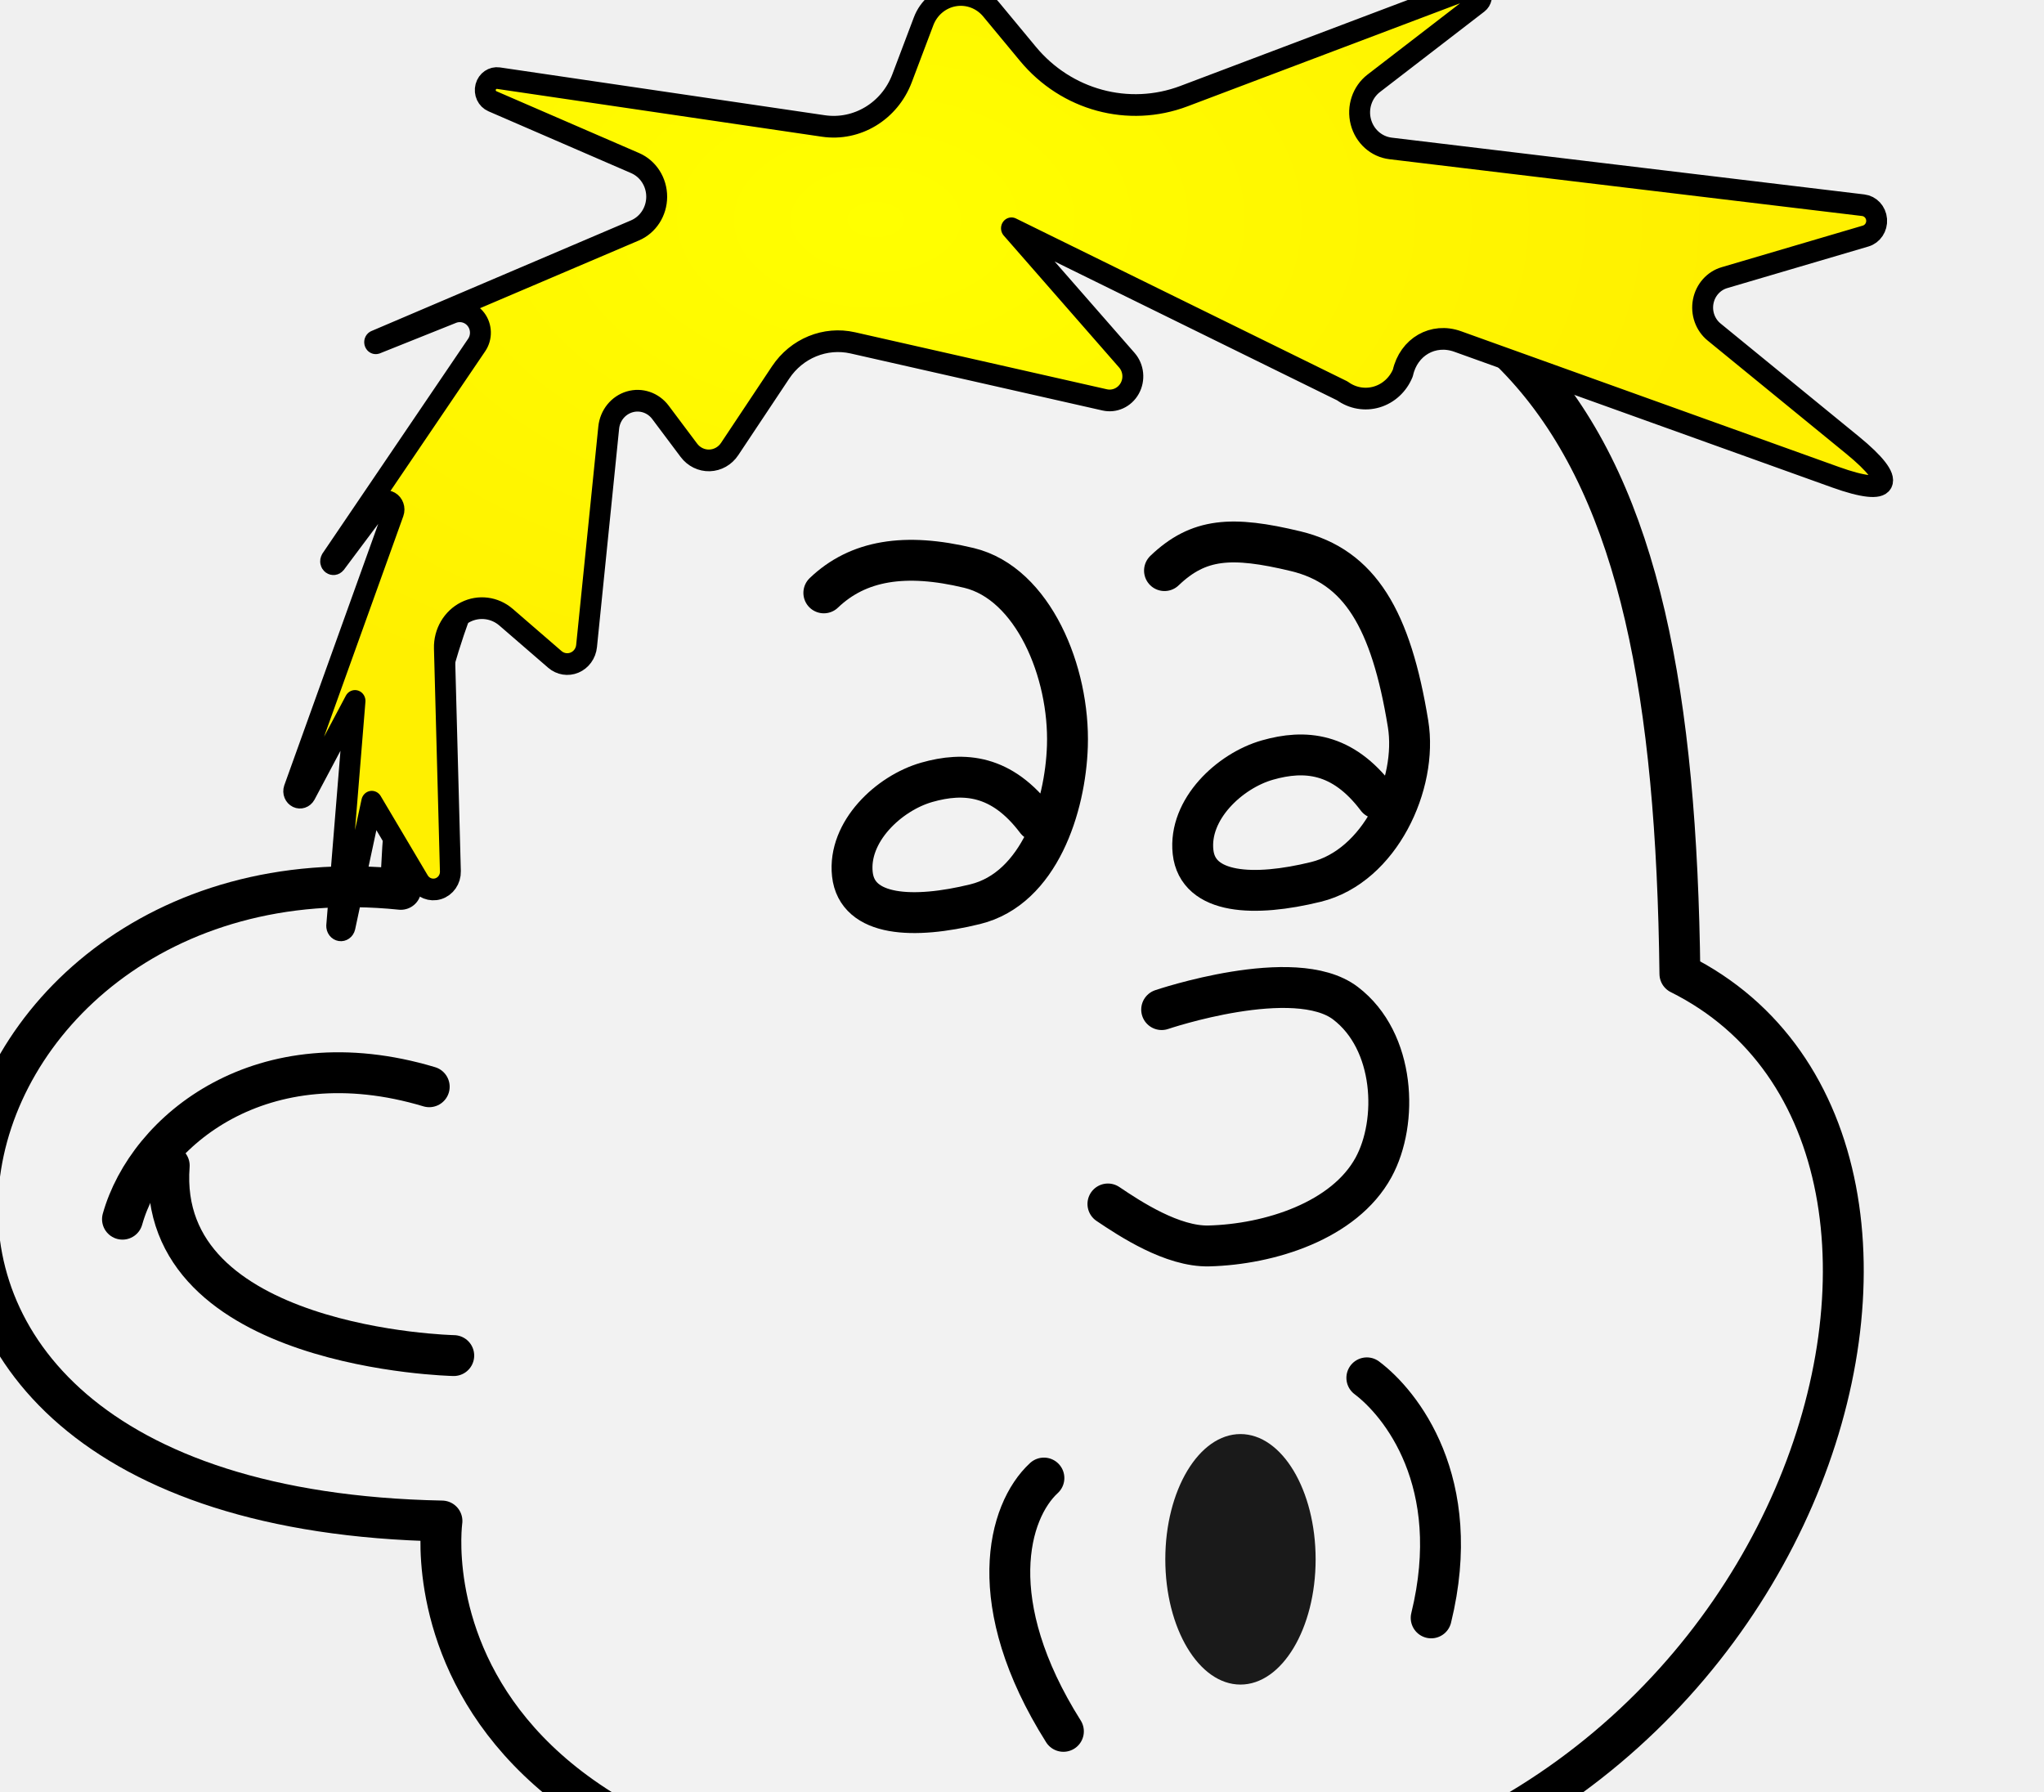
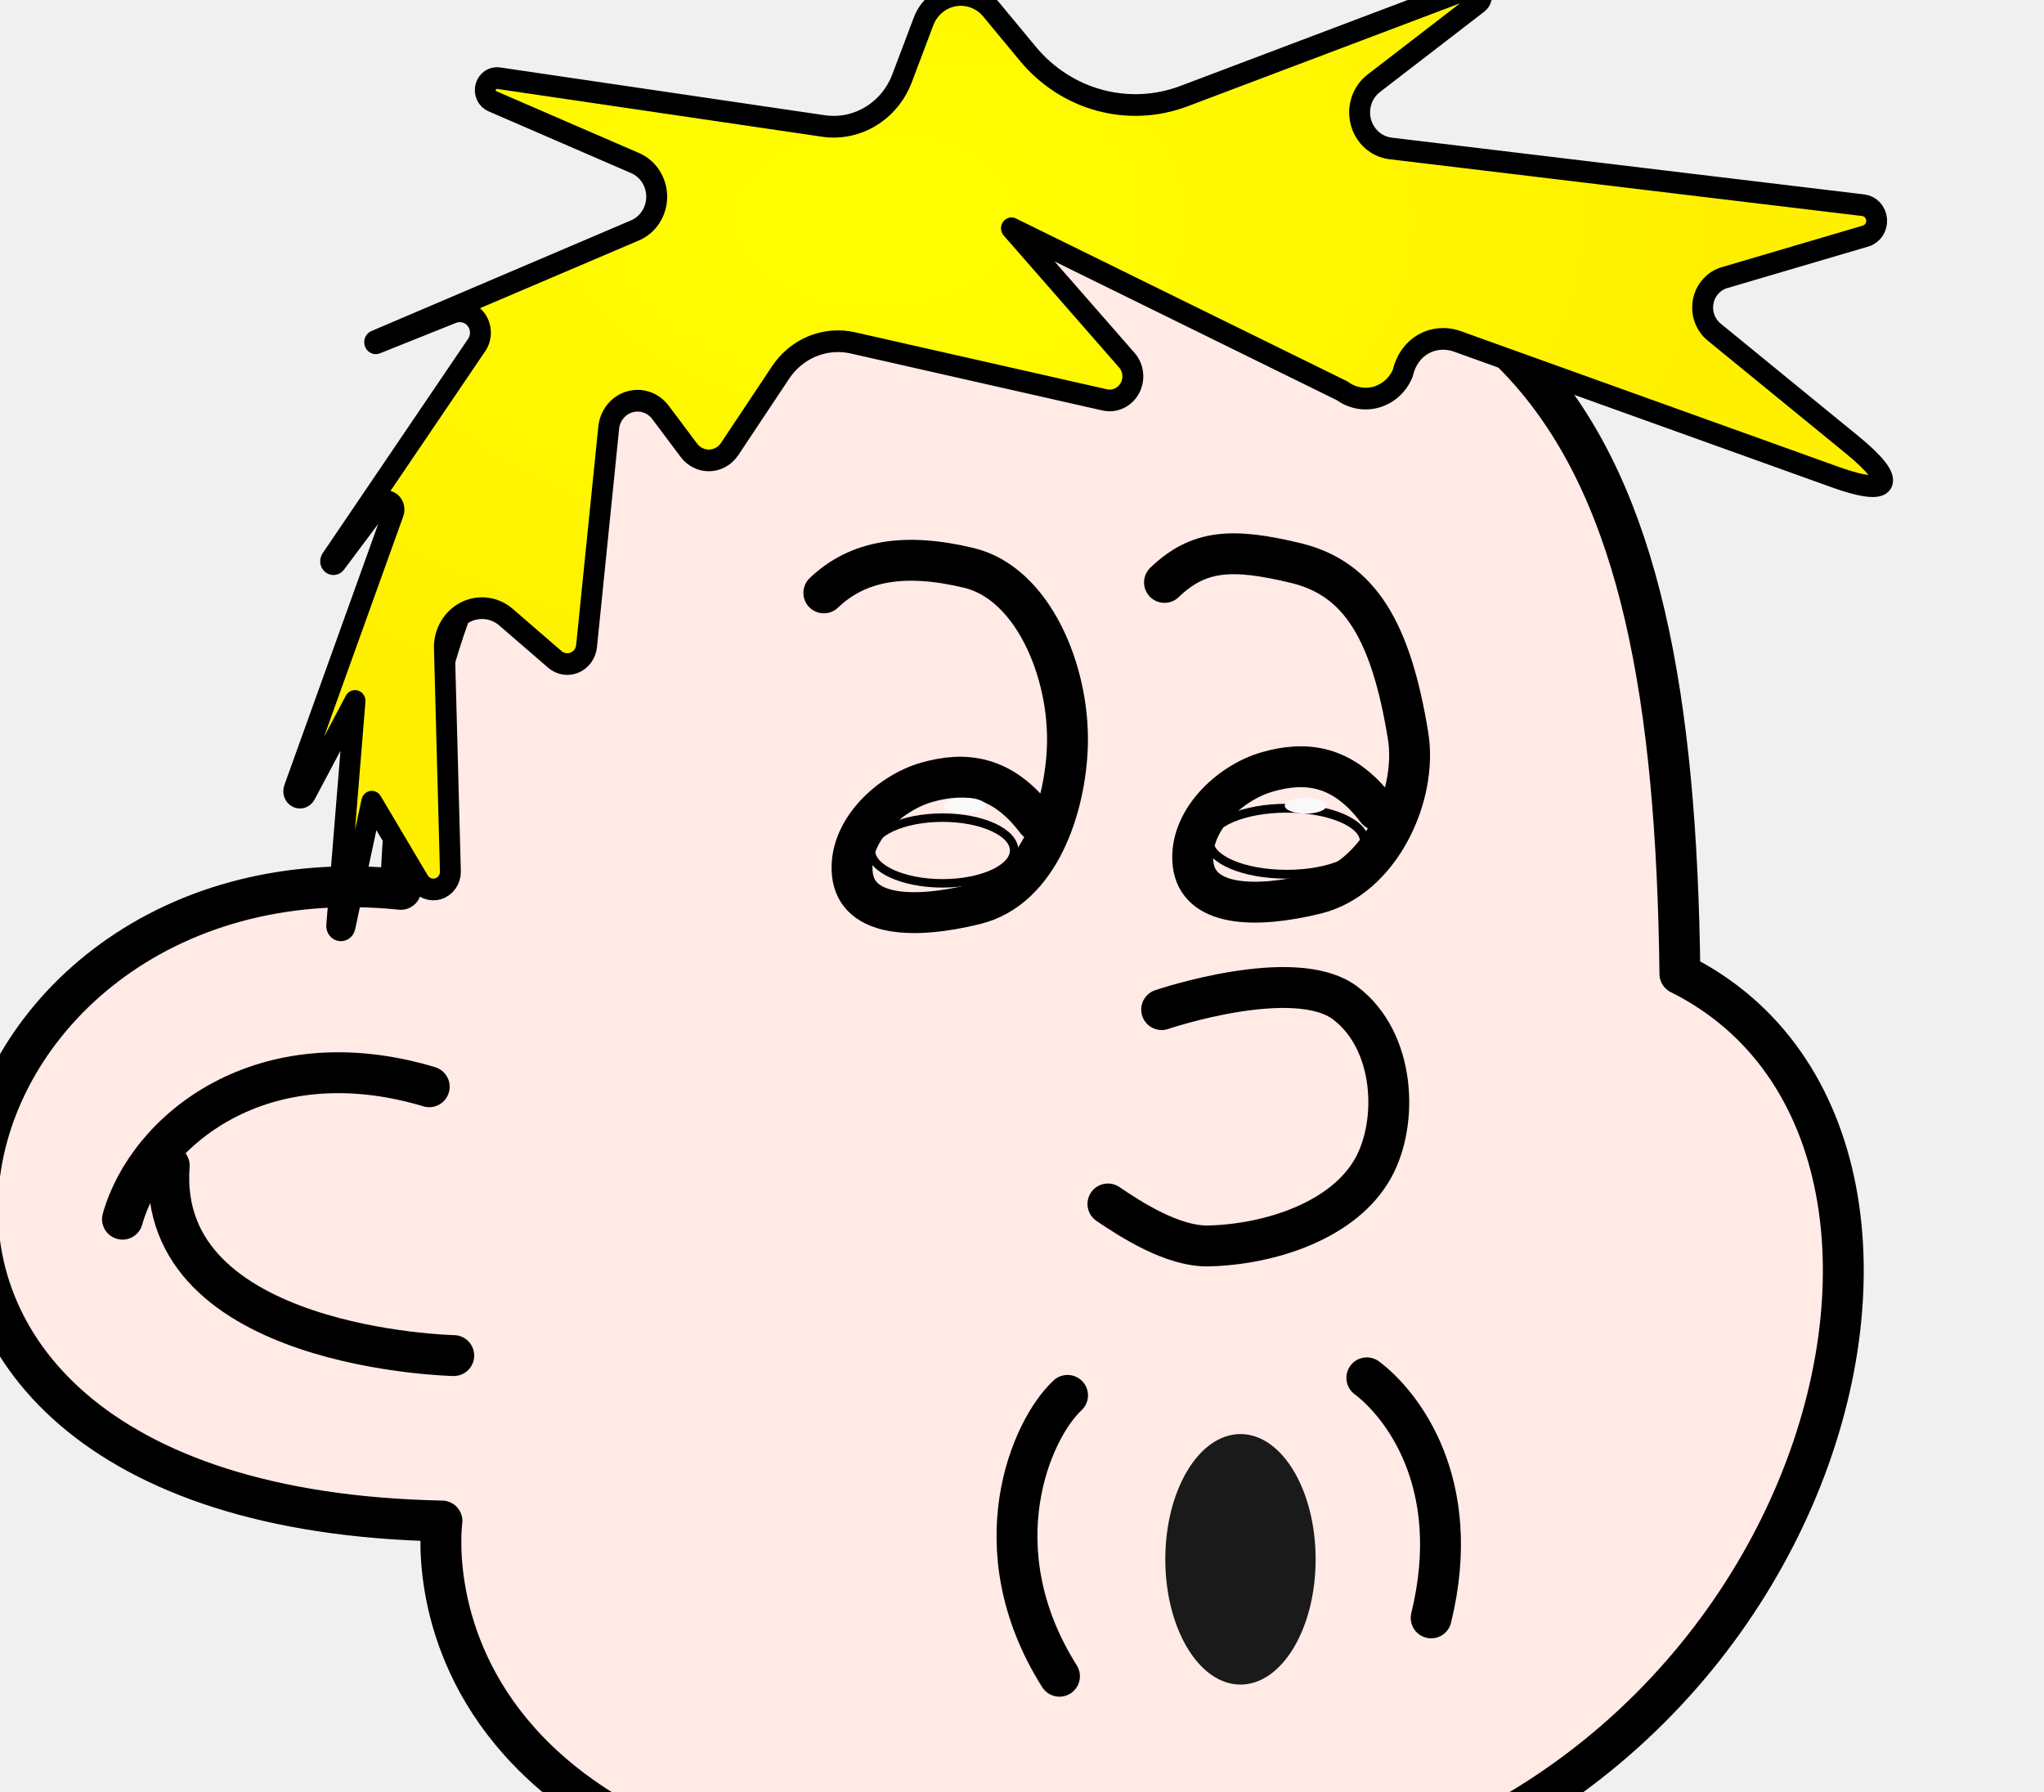
<svg xmlns="http://www.w3.org/2000/svg" xmlns:xlink="http://www.w3.org/1999/xlink" width="1.5in" height="1.315in" viewBox="0 0 144 126.24" version="1.1" id="svg1">
  <defs id="defs1">
    <linearGradient id="linearGradient31">
      <stop style="stop-color:#ffff00;stop-opacity:1;" offset="0" id="stop31" />
      <stop style="stop-color:#fff000;stop-opacity:1;" offset="1" id="stop32" />
    </linearGradient>
    <linearGradient id="linearGradient21">
      <stop style="stop-color:#ffff00;stop-opacity:1;" offset="0" id="stop22" />
      <stop style="stop-color:#ffff00;stop-opacity:1;" offset="0.304" id="stop24" />
      <stop style="stop-color:#ff7900;stop-opacity:1;" offset="0.606" id="stop23" />
      <stop style="stop-color:#ff0000;stop-opacity:1;" offset="0.933" id="stop25" />
      <stop style="stop-color:#ff0000;stop-opacity:1;" offset="1" id="stop21" />
    </linearGradient>
    <linearGradient id="linearGradient3">
      <stop style="stop-color:#ffffff;stop-opacity:1;" offset="0" id="stop3" />
      <stop style="stop-color:#d4d4d4;stop-opacity:1;" offset="0.5" id="stop5" />
      <stop style="stop-color:#cdcdcd;stop-opacity:1;" offset="0.5" id="stop6" />
      <stop style="stop-color:#a3a3a3;stop-opacity:1;" offset="1" id="stop4" />
    </linearGradient>
    <linearGradient xlink:href="#linearGradient3" id="linearGradient11" x1="45.812" y1="18.114" x2="49.078" y2="18.114" gradientUnits="userSpaceOnUse" gradientTransform="rotate(45,39.63012,-23.10609)" />
    <radialGradient xlink:href="#linearGradient21" id="radialGradient22" cx="48.579" cy="20.275" fx="48.579" fy="20.275" r="6.16" gradientTransform="matrix(1.604512,0,0,4.369693,-29.3664,-66.00775)" gradientUnits="userSpaceOnUse" />
    <radialGradient xlink:href="#linearGradient31" id="radialGradient32" cx="60.111" cy="10.505" fx="60.111" fy="10.505" r="49.847" gradientTransform="matrix(1,0,0,0.5986968,0,13.81217)" gradientUnits="userSpaceOnUse" />
  </defs>
  <g id="layer1" style="display:none">
    <path style="fill:url(#radialGradient22);fill-opacity:1;fill-rule:evenodd;stroke:none;stroke-width:0.288;stroke-linecap:round;stroke-linejoin:round;stroke-dasharray:none;stroke-dashoffset:0;stroke-opacity:1" d="M 47.025,27.261 C 46.715,27.049 46.485,26.892 46.236,26.636 45.988,26.38 45.748,25.948 45.618,25.509 45.487,25.069 45.395,24.51 45.239,23.921 45.083,23.332 44.829,22.629 44.566,22.303 c -0.264,-0.326 -0.659,-0.416 -0.831,-0.455 -0.173,-0.039 0.076,-0.908 0.28,-1.195 0.204,-0.287 0.496,-0.543 0.665,-0.823 0.169,-0.28 0.128,-0.912 -0.167,-1.155 -0.295,-0.243 -0.99,-0.407 -1.296,-0.504 -0.306,-0.097 0.01,-1.097 0.209,-1.542 0.2,-0.445 0.438,-0.842 0.497,-1.292 0.059,-0.449 -0.07,-1.006 -0.243,-1.43 -0.174,-0.425 -0.424,-0.8 -0.643,-1.19 -0.219,-0.39 -0.435,-0.848 -0.524,-1.272 -0.089,-0.424 -0.058,-0.862 0.229,-0.8 0.287,0.062 0.876,0.19 1.371,0.207 0.496,0.017 0.691,-0.024 1.142,-0.211 0.451,-0.187 0.981,-0.489 1.404,-0.8 0.423,-0.311 0.756,-0.639 1.066,-1.011 0.31,-0.372 0.593,-0.781 0.855,-1.179 0.262,-0.398 0.814,-1.278 1.014,-1.109 0.2,0.169 0.557,0.562 0.925,0.915 0.367,0.353 0.709,0.63 1.015,0.921 0.306,0.291 0.614,0.637 0.739,1.058 0.125,0.421 0.084,0.935 0.143,1.307 0.059,0.372 0.25,0.682 0.505,0.968 0.255,0.286 0.58,0.566 0.91,0.862 0.33,0.295 0.652,0.596 0.805,1.028 0.153,0.432 0.181,1.121 0.13,1.714 -0.052,0.593 -0.204,1.252 -0.264,1.507 -0.059,0.256 -0.809,-0.644 -1.138,-0.905 -0.328,-0.261 -0.624,-0.357 -0.76,-0.249 -0.137,0.109 -0.162,0.808 -0.015,1.247 0.148,0.439 0.458,0.905 0.724,1.246 0.266,0.341 0.542,0.616 0.571,0.765 0.029,0.149 -0.427,0.551 -0.696,0.927 -0.269,0.376 -0.565,0.928 -0.653,1.258 -0.087,0.33 0.068,0.612 0.061,0.746 -0.007,0.133 -0.441,0.362 -0.634,0.538 -0.192,0.176 -0.311,0.373 -0.389,0.903 -0.078,0.53 -0.097,1.261 -0.435,1.936 -0.338,0.675 -0.951,1.191 -1.606,1.478 -0.655,0.287 -1.253,0.298 -1.595,0.339 -0.342,0.041 -0.455,0.154 -0.512,0.211" id="path21" transform="matrix(-0.7071068,-0.7071068,-0.7071068,0.7071068,63.16373,33.38795)" />
    <path id="path8" style="display:inline;fill:url(#linearGradient11);fill-rule:evenodd;stroke:#000000;stroke-width:0.301;stroke-linecap:round;stroke-linejoin:round;stroke-dasharray:none;stroke-dashoffset:0;stroke-opacity:1" d="m 21.258,6.318 c -0.578,-0.579 -2.185,0.089 -2.764,0.667 l -8.782,8.782 2.096,2.096 8.781,-8.784 c 0.578,-0.578 1.246,-2.184 0.669,-2.762 z" />
    <path id="rect8" style="display:inline;fill:#ffffff;stroke:#000000;stroke-width:0.269;stroke-linecap:round;stroke-linejoin:round;stroke-dasharray:none" d="m 7.922,12.506 a 1.638,1.638 0 0 0 -2.317,0 1.638,1.638 0 0 0 0,2.317 1.638,1.638 0 0 0 1.043,0.476 l 1.918,1.918 -2.971,2.971 a 1.638,1.638 0 0 0 -0.993,0.468 1.638,1.638 0 0 0 1e-6,2.317 1.638,1.638 0 0 0 2.317,0 1.638,1.638 0 0 0 0.471,-0.996 l 2.968,-2.968 1.842,1.842 a 1.638,1.638 0 0 0 0.475,1.041 1.638,1.638 0 0 0 2.317,-1e-6 1.638,1.638 0 0 0 0,-2.317 1.638,1.638 0 0 0 -1.041,-0.475 L 8.397,13.547 a 1.638,1.638 0 0 0 -0.475,-1.041 z" />
    <path id="path1" style="display:inline;fill:#999999;fill-rule:evenodd;stroke:none;stroke-width:2.142;stroke-linecap:round;stroke-linejoin:round;stroke-dasharray:1.416, 1.416" d="m 7.578,12.805 a 1.117,1.117 0 0 0 -1.579,-0.001 1.117,1.117 0 0 0 -0.321,0.898 1.117,1.117 0 0 1 0.303,-0.56 1.117,1.117 0 0 1 1.58,0 1.117,1.117 0 0 1 0.321,0.678 1.117,1.117 0 0 0 -0.304,-1.015 z" />
    <path id="path2" style="display:inline;fill:#999999;fill-rule:evenodd;stroke:none;stroke-width:2.142;stroke-linecap:round;stroke-linejoin:round;stroke-dasharray:1.416, 1.416" d="m 14.649,19.876 a 1.117,1.117 0 0 0 -1.579,-0.001 1.117,1.117 0 0 0 -0.321,0.898 1.117,1.117 0 0 1 0.303,-0.56 1.117,1.117 0 0 1 1.58,0 1.117,1.117 0 0 1 0.321,0.678 1.117,1.117 0 0 0 -0.304,-1.015 z" />
    <path id="path3" style="display:inline;fill:#999999;fill-rule:evenodd;stroke:none;stroke-width:2.142;stroke-linecap:round;stroke-linejoin:round;stroke-dasharray:1.416, 1.416" d="m 6.531,21.045 a 1.117,1.117 0 0 0 -1.579,-0.001 1.117,1.117 0 0 0 -0.321,0.898 1.117,1.117 0 0 1 0.303,-0.56 1.117,1.117 0 0 1 1.58,0 1.117,1.117 0 0 1 0.321,0.678 1.117,1.117 0 0 0 -0.304,-1.015 z" />
    <path style="display:inline;fill:#b3b3b3;fill-rule:evenodd;stroke:#999999;stroke-width:0.288;stroke-linecap:round;stroke-linejoin:round;stroke-dasharray:none;stroke-dashoffset:0;stroke-opacity:1" d="m 8.486,18.038 1.047,1.047" id="path4" />
    <path style="display:inline;fill:#b3b3b3;fill-rule:evenodd;stroke:#999999;stroke-width:0.288;stroke-linecap:round;stroke-linejoin:round;stroke-dasharray:none;stroke-dashoffset:0;stroke-opacity:1" d="m 7.779,18.745 1.047,1.047" id="path5" />
    <path style="display:inline;fill:#b3b3b3;fill-rule:evenodd;stroke:#999999;stroke-width:0.288;stroke-linecap:round;stroke-linejoin:round;stroke-dasharray:none;stroke-dashoffset:0;stroke-opacity:1" d="m 7.072,19.452 1.047,1.047" id="path7" />
  </g>
  <g id="layer2">
-     <path style="display:inline;fill:#f2f2f2;fill-rule:evenodd;stroke:#000000;stroke-width:2.88;stroke-linecap:round;stroke-linejoin:round;stroke-dasharray:none" d="M 31.136,107.166 C -18.048,106.2 -5.71,59.182 28.237,62.661 29.056,31.088 49.014,16.219 67.718,15.15 c 40.138,-2.293 50.171,14.243 50.631,53.464 24.466,12.193 8.638,64.238 -35.177,65.78 -56.376,3.301 -52.036,-27.228 -52.036,-27.228 z" id="path11" />
+     <path style="display:inline;fill:#ffeae5;fill-rule:evenodd;stroke:#000000;stroke-width:2.88;stroke-linecap:round;stroke-linejoin:round;stroke-dasharray:none;fill-opacity:1" d="M 31.136,107.166 C -18.048,106.2 -5.71,59.182 28.237,62.661 29.056,31.088 49.014,16.219 67.718,15.15 c 40.138,-2.293 50.171,14.243 50.631,53.464 24.466,12.193 8.638,64.238 -35.177,65.78 -56.376,3.301 -52.036,-27.228 -52.036,-27.228 z" id="path11" />
+     <ellipse style="fill:none;fill-opacity:1;fill-rule:evenodd;stroke:#000000;stroke-width:0.597;stroke-linecap:round;stroke-linejoin:round;stroke-dasharray:none" id="path6" cx="66.401" cy="59.923" rx="5.047" ry="2.315" />
    <path style="fill:none;fill-opacity:1;fill-rule:evenodd;stroke:#000000;stroke-width:2.88;stroke-linecap:round;stroke-linejoin:round;stroke-dasharray:none;stroke-opacity:1" d="m 58.039,41.772 c 2.404,-2.301 5.718,-2.844 10.228,-1.757 4.509,1.087 7.101,7.329 6.931,12.554 -0.14,4.295 -1.979,10.029 -6.493,11.137 -4.34,1.066 -8.327,0.89 -8.655,-2.11 -0.328,-3 2.571,-5.716 5.243,-6.477 2.622,-0.746 5.28,-0.547 7.723,2.694" id="path23" />
-     <path style="fill:none;fill-opacity:1;fill-rule:evenodd;stroke:#000000;stroke-width:2.88;stroke-linecap:round;stroke-linejoin:round;stroke-dasharray:none;stroke-opacity:1" d="m 82.039,40.203 c 2.404,-2.301 4.738,-2.451 9.247,-1.365 4.509,1.087 6.709,4.779 7.912,12.162 0.691,4.241 -1.979,10.029 -6.493,11.137 -4.34,1.066 -8.327,0.89 -8.655,-2.11 -0.328,-3 2.571,-5.716 5.243,-6.477 2.622,-0.746 5.28,-0.547 7.723,2.694" id="path24" />
+     <path style="fill:none;fill-opacity:1;fill-rule:evenodd;stroke:#000000;stroke-width:2.88;stroke-linecap:round;stroke-linejoin:round;stroke-dasharray:none;stroke-opacity:1" d="m 82.039,41.035 c 2.404,-2.301 4.738,-2.451 9.247,-1.365 4.509,1.087 6.709,4.779 7.912,12.162 0.691,4.241 -1.979,10.029 -6.493,11.137 -4.34,1.066 -8.327,0.89 -8.655,-2.11 -0.328,-3 2.571,-5.716 5.243,-6.477 2.622,-0.746 5.28,-0.547 7.723,2.694" id="path24" />
    <path style="fill:none;fill-opacity:1;fill-rule:evenodd;stroke:#000000;stroke-width:2.88;stroke-linecap:round;stroke-linejoin:round;stroke-dasharray:none;stroke-opacity:1" d="m 81.839,71.133 c 0,0 9.362,-3.177 12.947,-0.452 3.519,2.675 3.734,8.362 1.978,11.573 -2.055,3.758 -7.316,5.421 -11.597,5.531 -2.567,0.065 -5.554,-1.906 -7.114,-2.957" id="path25" />
    <ellipse style="fill:#1a1a1a;fill-opacity:1;fill-rule:evenodd;stroke:none;stroke-width:2.88;stroke-linecap:round;stroke-linejoin:round;stroke-dasharray:none;stroke-opacity:1" id="path26" cx="87.391" cy="109.865" rx="5.295" ry="8.825" />
-     <path style="fill:none;fill-opacity:1;fill-rule:evenodd;stroke:#000000;stroke-width:2.88;stroke-linecap:round;stroke-linejoin:round;stroke-dasharray:none;stroke-opacity:1" d="M 74.917,121.986 C 69.23,112.964 70.995,106.492 73.544,104.139" id="path27" />
+     <path style="fill:none;fill-opacity:1;fill-rule:evenodd;stroke:#000000;stroke-width:2.88;stroke-linecap:round;stroke-linejoin:round;stroke-dasharray:none;stroke-opacity:1" d="m 74.64,118.103 c -5.687,-9.021 -1.981,-17.435 0.569,-19.788" id="path27" />
    <path style="fill:none;fill-opacity:1;fill-rule:evenodd;stroke:#000000;stroke-width:2.88;stroke-linecap:round;stroke-linejoin:round;stroke-dasharray:none;stroke-opacity:1" d="m 96.294,97.079 c 2.353,1.765 6.885,7.303 4.532,16.913" id="path28" />
    <path style="fill:none;fill-opacity:1;fill-rule:evenodd;stroke:#000000;stroke-width:2.88;stroke-linecap:round;stroke-linejoin:round;stroke-dasharray:none;stroke-opacity:1" d="M 8.629,85.9 C 10.394,79.624 18.471,73.039 30.239,76.569" id="path29" />
    <path style="fill:none;fill-opacity:1;fill-rule:evenodd;stroke:#000000;stroke-width:2.88;stroke-linecap:round;stroke-linejoin:round;stroke-dasharray:none;stroke-opacity:1" d="m 31.967,95.51 c 0,0 -21.025,-0.441 -20.045,-13.385" id="path30" />
    <path style="fill:url(#radialGradient32);fill-rule:evenodd;stroke:#000000;stroke-width:1.224;stroke-linecap:round;stroke-linejoin:round;stroke-dasharray:none;stroke-opacity:1" d="m 28.544,59.951 1.07,-12.686 -2.907,5.275 A 0.364,0.364 24.653 0 1 26.048,52.237 L 31.868,36.628 A 0.472,0.472 29.128 0 0 31.053,36.174 l -2.576,3.32 a 0.166,0.166 36.47 0 1 -0.266,-0.197 l 8.527,-12.117 a 1.208,1.208 52.021 0 0 -1.422,-1.822 l -4.469,1.724 a 0.065,0.065 68.286 0 1 -0.048,-0.12 L 46.004,20.715 a 2.057,2.057 90.165 0 0 0.011,-3.801 l -8.357,-3.49 a 0.681,0.681 105.369 0 1 0.358,-1.302 l 19.02,2.698 a 4.302,4.302 149.743 0 0 4.609,-2.689 l 1.262,-3.217 a 2.34,2.34 170.359 0 1 3.953,-0.672 l 2.156,2.507 a 8.303,8.303 14.643 0 0 9.137,2.387 L 94.923,7.026 a 0.486,0.486 61.695 0 1 0.456,0.847 l -6.114,4.539 a 2.046,2.046 75.007 0 0 0.984,3.675 l 27.677,3.205 a 0.89,0.89 85.376 0 1 0.141,1.74 l -8.266,2.347 a 1.755,1.755 101.184 0 0 -0.607,3.068 l 8.103,6.381 c 2.698,2.124 2.254,2.936 -0.991,1.813 -7.376,-2.553 -14.752,-5.106 -22.127,-7.659 -1.432,-0.496 -2.868,0.299 -3.209,1.775 a 2.366,2.366 164.055 0 1 -3.544,1.013 l -19.373,-9.177 6.754,7.443 a 1.359,1.359 120.044 0 1 -1.296,2.241 L 58.765,27.06 a 4.083,4.083 158.466 0 0 -4.23,1.669 l -2.986,4.324 a 1.479,1.479 178.375 0 1 -2.385,0.068 l -1.666,-2.142 a 1.698,1.698 164.067 0 0 -3.028,0.864 l -1.297,12.325 a 1.136,1.136 157.907 0 1 -1.857,0.754 l -2.858,-2.382 a 2.201,2.201 154.107 0 0 -3.609,1.752 l 0.35,12.586 a 0.998,0.998 163.401 0 1 -1.848,0.551 l -2.755,-4.477 -1.572,7.072 a 0.243,0.243 8.675 0 1 -0.479,-0.073 z" id="path31" transform="matrix(1.203164,0,0,1.248561,-10.62039,-9.628033)" />
+     <ellipse style="fill:#f9f9f9;fill-opacity:1;fill-rule:evenodd;stroke:none;stroke-width:0.625;stroke-linecap:round;stroke-linejoin:round" id="path9" cx="67.982" cy="56.765" rx="1.471" ry="0.561" />
+     <ellipse style="fill:none;fill-opacity:1;fill-rule:evenodd;stroke:#000000;stroke-width:0.623;stroke-linecap:round;stroke-linejoin:round;stroke-opacity:1;stroke-dasharray:none" id="ellipse9" cx="90.648" cy="59.271" rx="5.47" ry="2.326" />
+     <ellipse style="fill:#f9f9f9;fill-opacity:1;fill-rule:evenodd;stroke:none;stroke-width:0.625;stroke-linecap:round;stroke-linejoin:round" id="ellipse10" cx="91.982" cy="56.765" rx="1.471" ry="0.561" />
  </g>
</svg>
